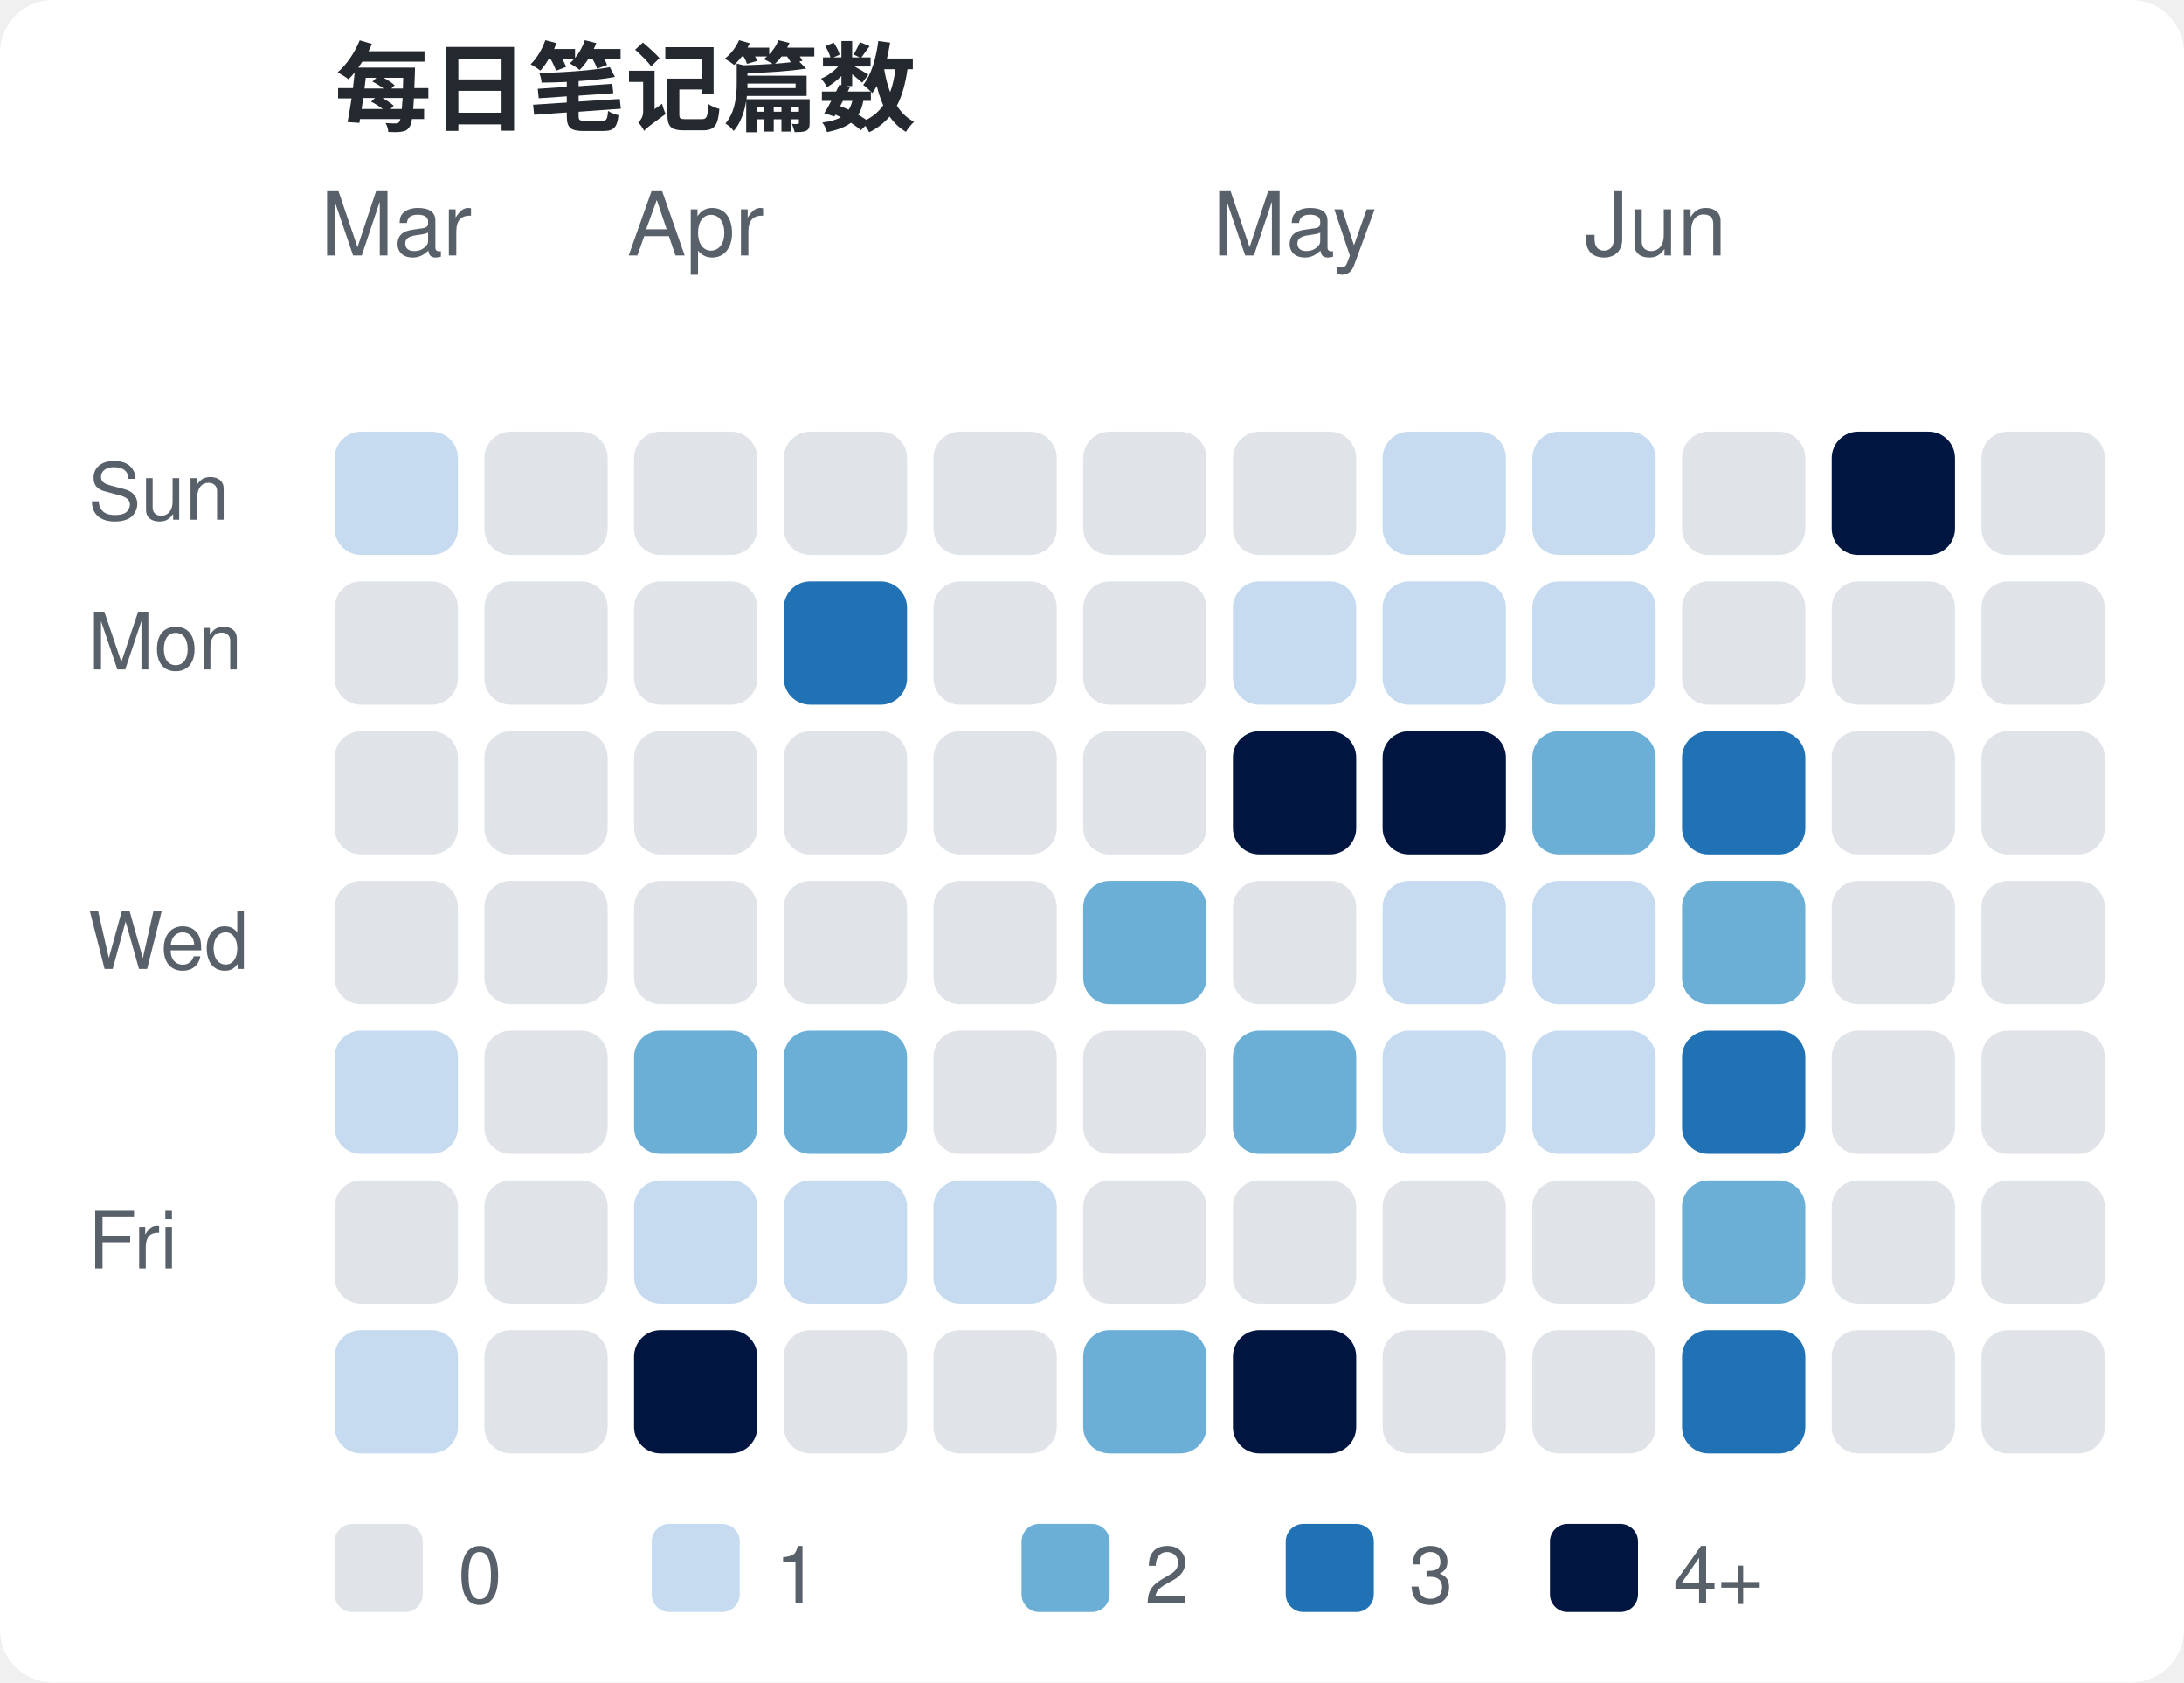
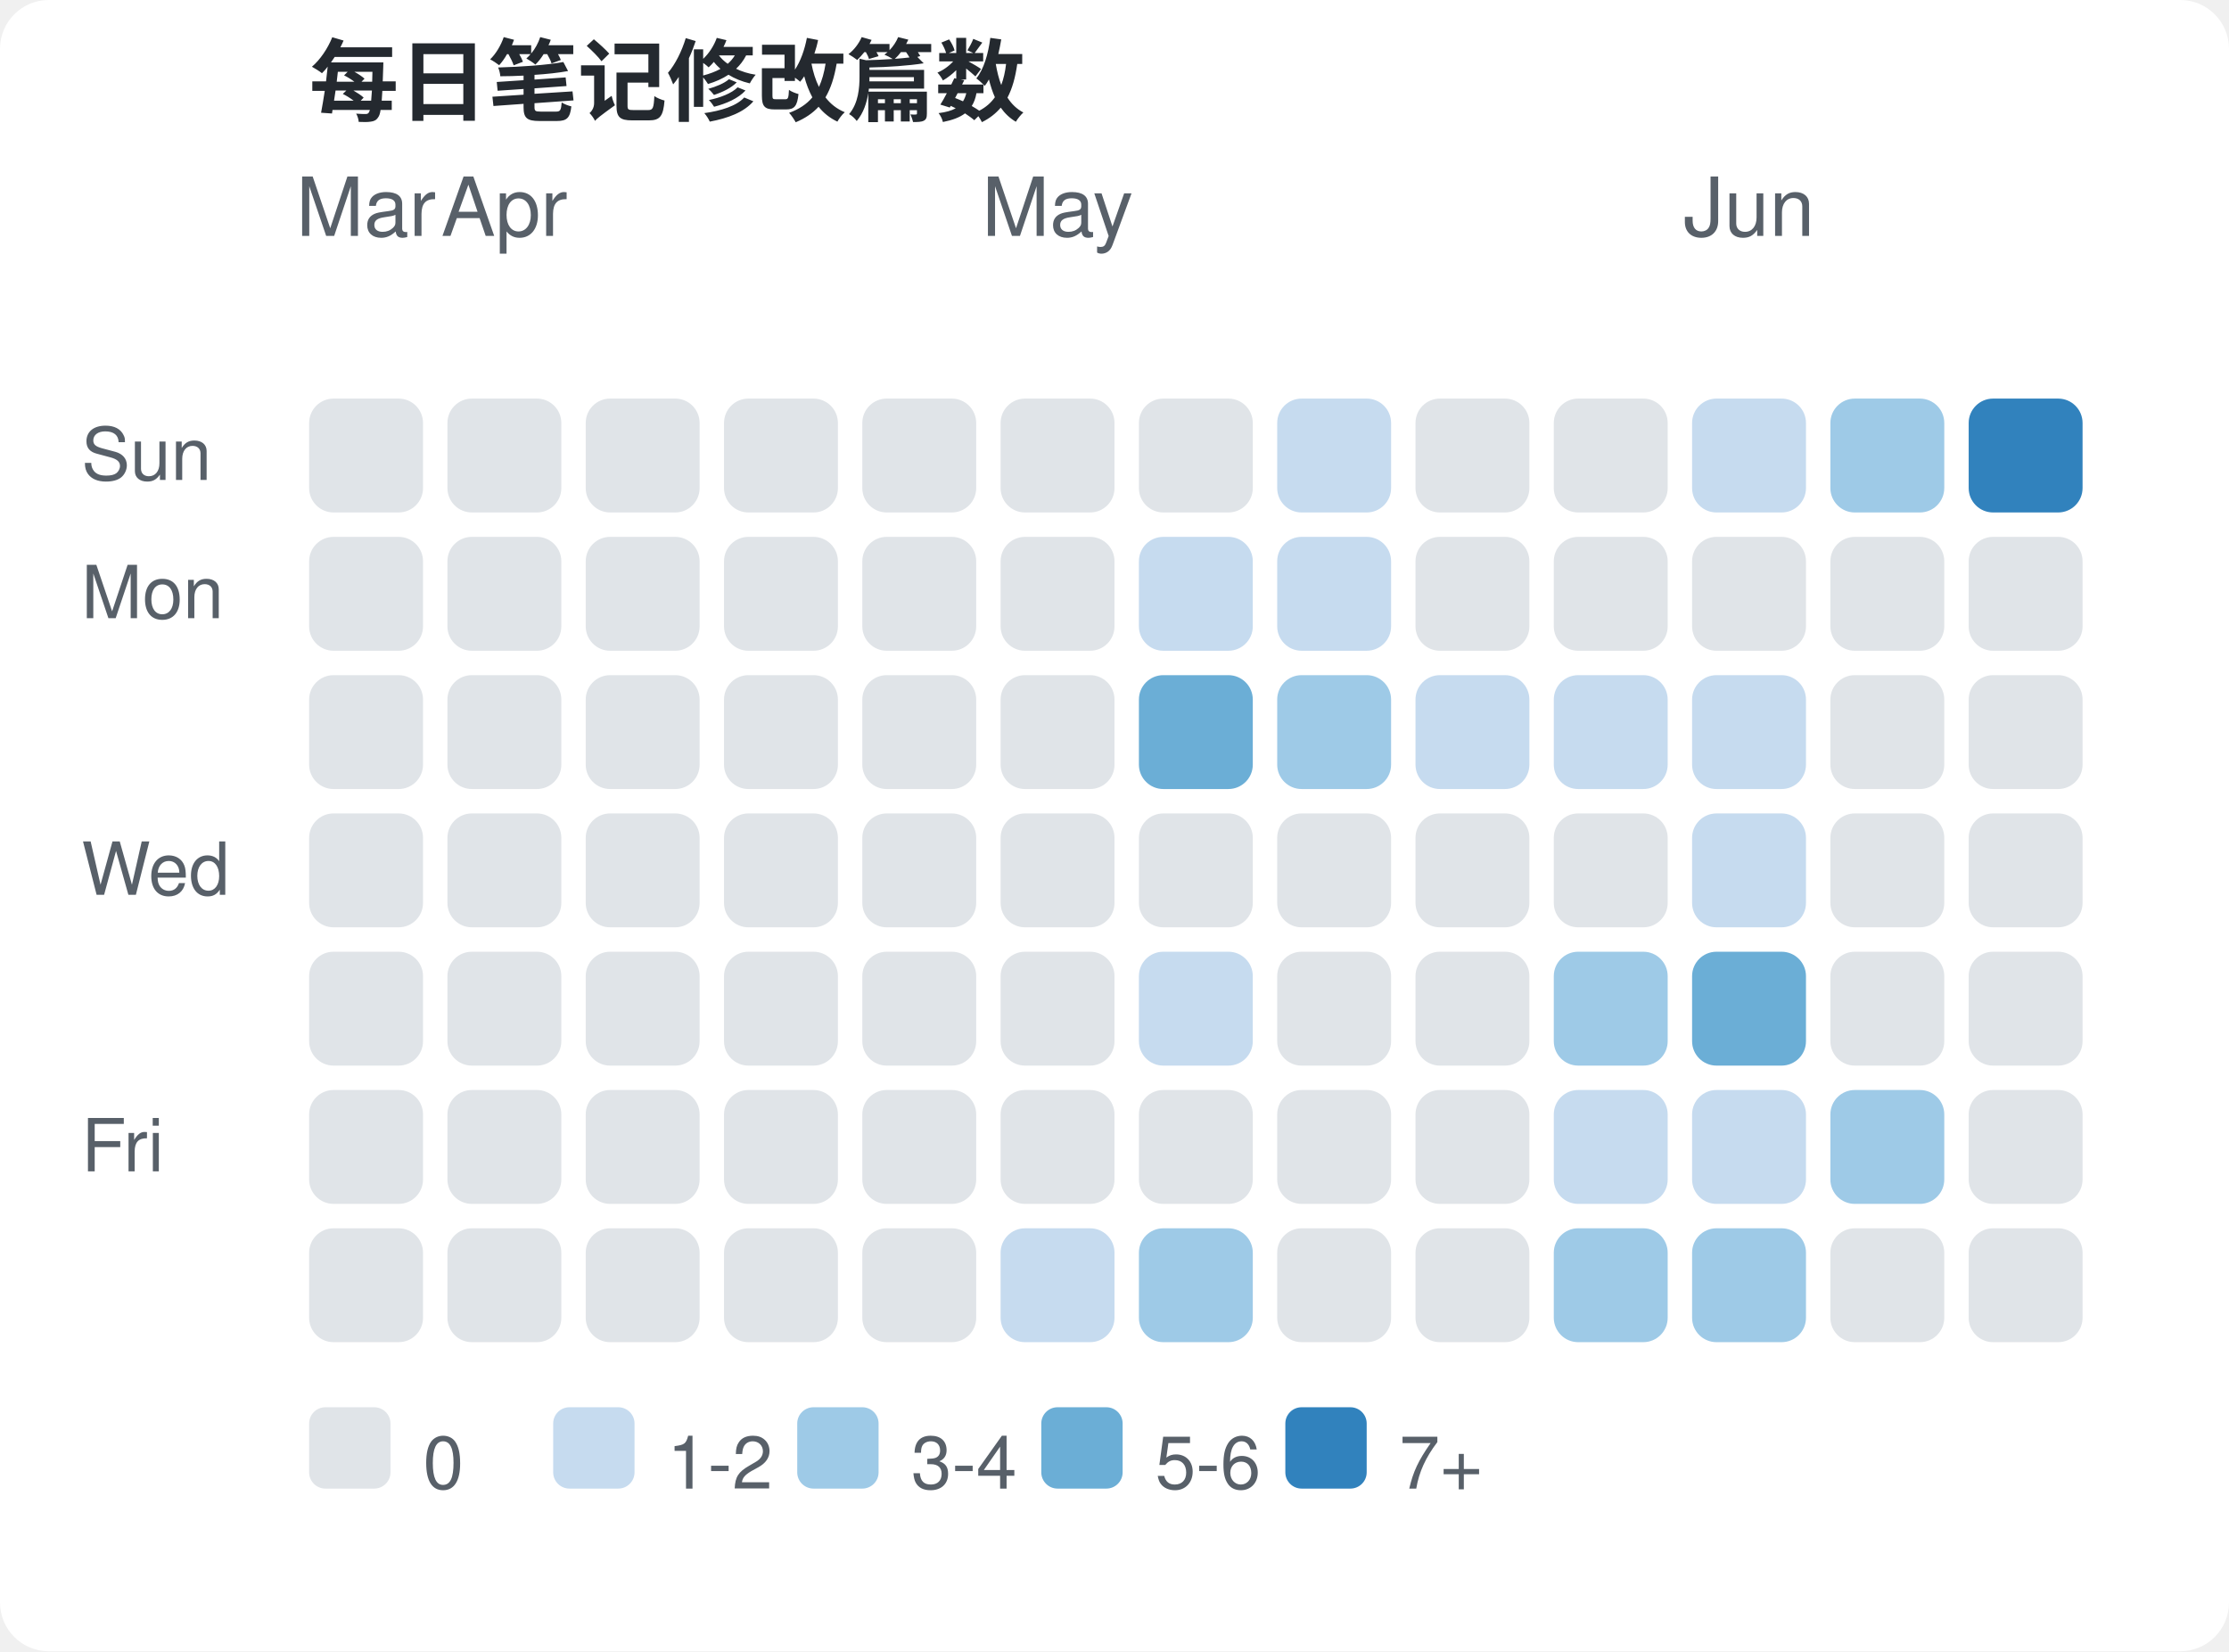
- <svg xmlns="http://www.w3.org/2000/svg" viewBox="0 0 248 191" font-family="-apple-system,BlinkMacSystemFont,Segoe UI,Helvetica,Arial,sans-serif">
-   <rect width="248" height="191" fill="white" rx="6" />
-   <text x="38" y="14" fill="#24292f" font-size="11" font-weight="bold">每日笔记篇数</text>
+ <svg xmlns="http://www.w3.org/2000/svg" viewBox="0 0 274 203" font-family="-apple-system,BlinkMacSystemFont,Segoe UI,Helvetica,Arial,sans-serif">
+   <rect width="274" height="203" fill="white" rx="6" />
+   <text x="38" y="14" fill="#24292f" font-size="11" font-weight="bold">每日笔记修改篇数</text>
  <text x="45" y="29" fill="#586069" font-size="10" text-anchor="middle">Mar</text>
-   <text x="79" y="29" fill="#586069" font-size="10" text-anchor="middle">Apr</text>
-   <text x="147" y="29" fill="#586069" font-size="10" text-anchor="middle">May</text>
-   <text x="188" y="29" fill="#586069" font-size="10" text-anchor="middle">Jun</text>
+   <text x="62" y="29" fill="#586069" font-size="10" text-anchor="middle">Apr</text>
+   <text x="130" y="29" fill="#586069" font-size="10" text-anchor="middle">May</text>
+   <text x="215" y="29" fill="#586069" font-size="10" text-anchor="middle">Jun</text>
  <text x="10" y="59" fill="#586069" font-size="9">Sun</text>
  <text x="10" y="76" fill="#586069" font-size="9">Mon</text>
  <text x="10" y="110" fill="#586069" font-size="9">Wed</text>
  <text x="10" y="144" fill="#586069" font-size="9">Fri</text>
  <g transform="translate(38,49)">
-     <rect width="14" height="14" rx="3" fill="#c6dbef" />
+     <rect width="14" height="14" rx="3" fill="#e0e4e8" />
  </g>
  <g transform="translate(38,66)">
    <rect width="14" height="14" rx="3" fill="#e0e4e8" />
  </g>
  <g transform="translate(38,83)">
    <rect width="14" height="14" rx="3" fill="#e0e4e8" />
  </g>
  <g transform="translate(38,100)">
    <rect width="14" height="14" rx="3" fill="#e0e4e8" />
  </g>
  <g transform="translate(38,117)">
-     <rect width="14" height="14" rx="3" fill="#c6dbef" />
+     <rect width="14" height="14" rx="3" fill="#e0e4e8" />
  </g>
  <g transform="translate(38,134)">
    <rect width="14" height="14" rx="3" fill="#e0e4e8" />
  </g>
  <g transform="translate(38,151)">
-     <rect width="14" height="14" rx="3" fill="#c6dbef" />
+     <rect width="14" height="14" rx="3" fill="#e0e4e8" />
  </g>
  <g transform="translate(55,49)">
    <rect width="14" height="14" rx="3" fill="#e0e4e8" />
  </g>
  <g transform="translate(55,66)">
    <rect width="14" height="14" rx="3" fill="#e0e4e8" />
  </g>
  <g transform="translate(55,83)">
    <rect width="14" height="14" rx="3" fill="#e0e4e8" />
  </g>
  <g transform="translate(55,100)">
    <rect width="14" height="14" rx="3" fill="#e0e4e8" />
  </g>
  <g transform="translate(55,117)">
    <rect width="14" height="14" rx="3" fill="#e0e4e8" />
  </g>
  <g transform="translate(55,134)">
    <rect width="14" height="14" rx="3" fill="#e0e4e8" />
  </g>
  <g transform="translate(55,151)">
    <rect width="14" height="14" rx="3" fill="#e0e4e8" />
  </g>
  <g transform="translate(72,49)">
    <rect width="14" height="14" rx="3" fill="#e0e4e8" />
  </g>
  <g transform="translate(72,66)">
    <rect width="14" height="14" rx="3" fill="#e0e4e8" />
  </g>
  <g transform="translate(72,83)">
    <rect width="14" height="14" rx="3" fill="#e0e4e8" />
  </g>
  <g transform="translate(72,100)">
    <rect width="14" height="14" rx="3" fill="#e0e4e8" />
  </g>
  <g transform="translate(72,117)">
+     <rect width="14" height="14" rx="3" fill="#e0e4e8" />
+   </g>
+   <g transform="translate(72,134)">
+     <rect width="14" height="14" rx="3" fill="#e0e4e8" />
+   </g>
+   <g transform="translate(72,151)">
+     <rect width="14" height="14" rx="3" fill="#e0e4e8" />
+   </g>
+   <g transform="translate(89,49)">
+     <rect width="14" height="14" rx="3" fill="#e0e4e8" />
+   </g>
+   <g transform="translate(89,66)">
+     <rect width="14" height="14" rx="3" fill="#e0e4e8" />
+   </g>
+   <g transform="translate(89,83)">
+     <rect width="14" height="14" rx="3" fill="#e0e4e8" />
+   </g>
+   <g transform="translate(89,100)">
+     <rect width="14" height="14" rx="3" fill="#e0e4e8" />
+   </g>
+   <g transform="translate(89,117)">
+     <rect width="14" height="14" rx="3" fill="#e0e4e8" />
+   </g>
+   <g transform="translate(89,134)">
+     <rect width="14" height="14" rx="3" fill="#e0e4e8" />
+   </g>
+   <g transform="translate(89,151)">
+     <rect width="14" height="14" rx="3" fill="#e0e4e8" />
+   </g>
+   <g transform="translate(106,49)">
+     <rect width="14" height="14" rx="3" fill="#e0e4e8" />
+   </g>
+   <g transform="translate(106,66)">
+     <rect width="14" height="14" rx="3" fill="#e0e4e8" />
+   </g>
+   <g transform="translate(106,83)">
+     <rect width="14" height="14" rx="3" fill="#e0e4e8" />
+   </g>
+   <g transform="translate(106,100)">
+     <rect width="14" height="14" rx="3" fill="#e0e4e8" />
+   </g>
+   <g transform="translate(106,117)">
+     <rect width="14" height="14" rx="3" fill="#e0e4e8" />
+   </g>
+   <g transform="translate(106,134)">
+     <rect width="14" height="14" rx="3" fill="#e0e4e8" />
+   </g>
+   <g transform="translate(106,151)">
+     <rect width="14" height="14" rx="3" fill="#e0e4e8" />
+   </g>
+   <g transform="translate(123,49)">
+     <rect width="14" height="14" rx="3" fill="#e0e4e8" />
+   </g>
+   <g transform="translate(123,66)">
+     <rect width="14" height="14" rx="3" fill="#e0e4e8" />
+   </g>
+   <g transform="translate(123,83)">
+     <rect width="14" height="14" rx="3" fill="#e0e4e8" />
+   </g>
+   <g transform="translate(123,100)">
+     <rect width="14" height="14" rx="3" fill="#e0e4e8" />
+   </g>
+   <g transform="translate(123,117)">
+     <rect width="14" height="14" rx="3" fill="#e0e4e8" />
+   </g>
+   <g transform="translate(123,134)">
+     <rect width="14" height="14" rx="3" fill="#e0e4e8" />
+   </g>
+   <g transform="translate(123,151)">
+     <rect width="14" height="14" rx="3" fill="#c6dbef" />
+   </g>
+   <g transform="translate(140,49)">
+     <rect width="14" height="14" rx="3" fill="#e0e4e8" />
+   </g>
+   <g transform="translate(140,66)">
+     <rect width="14" height="14" rx="3" fill="#c6dbef" />
+   </g>
+   <g transform="translate(140,83)">
    <rect width="14" height="14" rx="3" fill="#6baed6" />
  </g>
-   <g transform="translate(72,134)">
-     <rect width="14" height="14" rx="3" fill="#c6dbef" />
-   </g>
-   <g transform="translate(72,151)">
-     <rect width="14" height="14" rx="3" fill="#001540" />
-   </g>
-   <g transform="translate(89,49)">
-     <rect width="14" height="14" rx="3" fill="#e0e4e8" />
-   </g>
-   <g transform="translate(89,66)">
-     <rect width="14" height="14" rx="3" fill="#2171b5" />
-   </g>
-   <g transform="translate(89,83)">
-     <rect width="14" height="14" rx="3" fill="#e0e4e8" />
-   </g>
-   <g transform="translate(89,100)">
-     <rect width="14" height="14" rx="3" fill="#e0e4e8" />
-   </g>
-   <g transform="translate(89,117)">
+   <g transform="translate(140,100)">
+     <rect width="14" height="14" rx="3" fill="#e0e4e8" />
+   </g>
+   <g transform="translate(140,117)">
+     <rect width="14" height="14" rx="3" fill="#c6dbef" />
+   </g>
+   <g transform="translate(140,134)">
+     <rect width="14" height="14" rx="3" fill="#e0e4e8" />
+   </g>
+   <g transform="translate(140,151)">
+     <rect width="14" height="14" rx="3" fill="#9ecae7" />
+   </g>
+   <g transform="translate(157,49)">
+     <rect width="14" height="14" rx="3" fill="#c6dbef" />
+   </g>
+   <g transform="translate(157,66)">
+     <rect width="14" height="14" rx="3" fill="#c6dbef" />
+   </g>
+   <g transform="translate(157,83)">
+     <rect width="14" height="14" rx="3" fill="#9ecae7" />
+   </g>
+   <g transform="translate(157,100)">
+     <rect width="14" height="14" rx="3" fill="#e0e4e8" />
+   </g>
+   <g transform="translate(157,117)">
+     <rect width="14" height="14" rx="3" fill="#e0e4e8" />
+   </g>
+   <g transform="translate(157,134)">
+     <rect width="14" height="14" rx="3" fill="#e0e4e8" />
+   </g>
+   <g transform="translate(157,151)">
+     <rect width="14" height="14" rx="3" fill="#e0e4e8" />
+   </g>
+   <g transform="translate(174,49)">
+     <rect width="14" height="14" rx="3" fill="#e0e4e8" />
+   </g>
+   <g transform="translate(174,66)">
+     <rect width="14" height="14" rx="3" fill="#e0e4e8" />
+   </g>
+   <g transform="translate(174,83)">
+     <rect width="14" height="14" rx="3" fill="#c6dbef" />
+   </g>
+   <g transform="translate(174,100)">
+     <rect width="14" height="14" rx="3" fill="#e0e4e8" />
+   </g>
+   <g transform="translate(174,117)">
+     <rect width="14" height="14" rx="3" fill="#e0e4e8" />
+   </g>
+   <g transform="translate(174,134)">
+     <rect width="14" height="14" rx="3" fill="#e0e4e8" />
+   </g>
+   <g transform="translate(174,151)">
+     <rect width="14" height="14" rx="3" fill="#e0e4e8" />
+   </g>
+   <g transform="translate(191,49)">
+     <rect width="14" height="14" rx="3" fill="#e0e4e8" />
+   </g>
+   <g transform="translate(191,66)">
+     <rect width="14" height="14" rx="3" fill="#e0e4e8" />
+   </g>
+   <g transform="translate(191,83)">
+     <rect width="14" height="14" rx="3" fill="#c6dbef" />
+   </g>
+   <g transform="translate(191,100)">
+     <rect width="14" height="14" rx="3" fill="#e0e4e8" />
+   </g>
+   <g transform="translate(191,117)">
+     <rect width="14" height="14" rx="3" fill="#9ecae7" />
+   </g>
+   <g transform="translate(191,134)">
+     <rect width="14" height="14" rx="3" fill="#c6dbef" />
+   </g>
+   <g transform="translate(191,151)">
+     <rect width="14" height="14" rx="3" fill="#9ecae7" />
+   </g>
+   <g transform="translate(208,49)">
+     <rect width="14" height="14" rx="3" fill="#c6dbef" />
+   </g>
+   <g transform="translate(208,66)">
+     <rect width="14" height="14" rx="3" fill="#e0e4e8" />
+   </g>
+   <g transform="translate(208,83)">
+     <rect width="14" height="14" rx="3" fill="#c6dbef" />
+   </g>
+   <g transform="translate(208,100)">
+     <rect width="14" height="14" rx="3" fill="#c6dbef" />
+   </g>
+   <g transform="translate(208,117)">
    <rect width="14" height="14" rx="3" fill="#6baed6" />
  </g>
-   <g transform="translate(89,134)">
-     <rect width="14" height="14" rx="3" fill="#c6dbef" />
-   </g>
-   <g transform="translate(89,151)">
-     <rect width="14" height="14" rx="3" fill="#e0e4e8" />
-   </g>
-   <g transform="translate(106,49)">
-     <rect width="14" height="14" rx="3" fill="#e0e4e8" />
-   </g>
-   <g transform="translate(106,66)">
-     <rect width="14" height="14" rx="3" fill="#e0e4e8" />
-   </g>
-   <g transform="translate(106,83)">
-     <rect width="14" height="14" rx="3" fill="#e0e4e8" />
-   </g>
-   <g transform="translate(106,100)">
-     <rect width="14" height="14" rx="3" fill="#e0e4e8" />
-   </g>
-   <g transform="translate(106,117)">
-     <rect width="14" height="14" rx="3" fill="#e0e4e8" />
-   </g>
-   <g transform="translate(106,134)">
-     <rect width="14" height="14" rx="3" fill="#c6dbef" />
-   </g>
-   <g transform="translate(106,151)">
-     <rect width="14" height="14" rx="3" fill="#e0e4e8" />
-   </g>
-   <g transform="translate(123,49)">
-     <rect width="14" height="14" rx="3" fill="#e0e4e8" />
-   </g>
-   <g transform="translate(123,66)">
-     <rect width="14" height="14" rx="3" fill="#e0e4e8" />
-   </g>
-   <g transform="translate(123,83)">
-     <rect width="14" height="14" rx="3" fill="#e0e4e8" />
-   </g>
-   <g transform="translate(123,100)">
-     <rect width="14" height="14" rx="3" fill="#6baed6" />
-   </g>
-   <g transform="translate(123,117)">
-     <rect width="14" height="14" rx="3" fill="#e0e4e8" />
-   </g>
-   <g transform="translate(123,134)">
-     <rect width="14" height="14" rx="3" fill="#e0e4e8" />
-   </g>
-   <g transform="translate(123,151)">
-     <rect width="14" height="14" rx="3" fill="#6baed6" />
-   </g>
-   <g transform="translate(140,49)">
-     <rect width="14" height="14" rx="3" fill="#e0e4e8" />
-   </g>
-   <g transform="translate(140,66)">
-     <rect width="14" height="14" rx="3" fill="#c6dbef" />
-   </g>
-   <g transform="translate(140,83)">
-     <rect width="14" height="14" rx="3" fill="#001540" />
-   </g>
-   <g transform="translate(140,100)">
-     <rect width="14" height="14" rx="3" fill="#e0e4e8" />
-   </g>
-   <g transform="translate(140,117)">
-     <rect width="14" height="14" rx="3" fill="#6baed6" />
-   </g>
-   <g transform="translate(140,134)">
-     <rect width="14" height="14" rx="3" fill="#e0e4e8" />
-   </g>
-   <g transform="translate(140,151)">
-     <rect width="14" height="14" rx="3" fill="#001540" />
-   </g>
-   <g transform="translate(157,49)">
-     <rect width="14" height="14" rx="3" fill="#c6dbef" />
-   </g>
-   <g transform="translate(157,66)">
-     <rect width="14" height="14" rx="3" fill="#c6dbef" />
-   </g>
-   <g transform="translate(157,83)">
-     <rect width="14" height="14" rx="3" fill="#001540" />
-   </g>
-   <g transform="translate(157,100)">
-     <rect width="14" height="14" rx="3" fill="#c6dbef" />
-   </g>
-   <g transform="translate(157,117)">
-     <rect width="14" height="14" rx="3" fill="#c6dbef" />
-   </g>
-   <g transform="translate(157,134)">
-     <rect width="14" height="14" rx="3" fill="#e0e4e8" />
-   </g>
-   <g transform="translate(157,151)">
-     <rect width="14" height="14" rx="3" fill="#e0e4e8" />
-   </g>
-   <g transform="translate(174,49)">
-     <rect width="14" height="14" rx="3" fill="#c6dbef" />
-   </g>
-   <g transform="translate(174,66)">
-     <rect width="14" height="14" rx="3" fill="#c6dbef" />
-   </g>
-   <g transform="translate(174,83)">
-     <rect width="14" height="14" rx="3" fill="#6baed6" />
-   </g>
-   <g transform="translate(174,100)">
-     <rect width="14" height="14" rx="3" fill="#c6dbef" />
-   </g>
-   <g transform="translate(174,117)">
-     <rect width="14" height="14" rx="3" fill="#c6dbef" />
-   </g>
-   <g transform="translate(174,134)">
-     <rect width="14" height="14" rx="3" fill="#e0e4e8" />
-   </g>
-   <g transform="translate(174,151)">
-     <rect width="14" height="14" rx="3" fill="#e0e4e8" />
-   </g>
-   <g transform="translate(191,49)">
-     <rect width="14" height="14" rx="3" fill="#e0e4e8" />
-   </g>
-   <g transform="translate(191,66)">
-     <rect width="14" height="14" rx="3" fill="#e0e4e8" />
-   </g>
-   <g transform="translate(191,83)">
-     <rect width="14" height="14" rx="3" fill="#2171b5" />
-   </g>
-   <g transform="translate(191,100)">
-     <rect width="14" height="14" rx="3" fill="#6baed6" />
-   </g>
-   <g transform="translate(191,117)">
-     <rect width="14" height="14" rx="3" fill="#2171b5" />
-   </g>
-   <g transform="translate(191,134)">
-     <rect width="14" height="14" rx="3" fill="#6baed6" />
-   </g>
-   <g transform="translate(191,151)">
-     <rect width="14" height="14" rx="3" fill="#2171b5" />
-   </g>
-   <g transform="translate(208,49)">
-     <rect width="14" height="14" rx="3" fill="#001540" />
-   </g>
-   <g transform="translate(208,66)">
-     <rect width="14" height="14" rx="3" fill="#e0e4e8" />
-   </g>
-   <g transform="translate(208,83)">
-     <rect width="14" height="14" rx="3" fill="#e0e4e8" />
-   </g>
-   <g transform="translate(208,100)">
-     <rect width="14" height="14" rx="3" fill="#e0e4e8" />
-   </g>
-   <g transform="translate(208,117)">
-     <rect width="14" height="14" rx="3" fill="#e0e4e8" />
-   </g>
  <g transform="translate(208,134)">
-     <rect width="14" height="14" rx="3" fill="#e0e4e8" />
+     <rect width="14" height="14" rx="3" fill="#c6dbef" />
  </g>
  <g transform="translate(208,151)">
-     <rect width="14" height="14" rx="3" fill="#e0e4e8" />
+     <rect width="14" height="14" rx="3" fill="#9ecae7" />
  </g>
  <g transform="translate(225,49)">
-     <rect width="14" height="14" rx="3" fill="#e0e4e8" />
+     <rect width="14" height="14" rx="3" fill="#9ecae7" />
  </g>
  <g transform="translate(225,66)">
    <rect width="14" height="14" rx="3" fill="#e0e4e8" />
  </g>
  <g transform="translate(225,83)">
    <rect width="14" height="14" rx="3" fill="#e0e4e8" />
  </g>
  <g transform="translate(225,100)">
    <rect width="14" height="14" rx="3" fill="#e0e4e8" />
  </g>
  <g transform="translate(225,117)">
    <rect width="14" height="14" rx="3" fill="#e0e4e8" />
  </g>
  <g transform="translate(225,134)">
-     <rect width="14" height="14" rx="3" fill="#e0e4e8" />
+     <rect width="14" height="14" rx="3" fill="#9ecae7" />
  </g>
  <g transform="translate(225,151)">
    <rect width="14" height="14" rx="3" fill="#e0e4e8" />
  </g>
+   <g transform="translate(242,49)">
+     <rect width="14" height="14" rx="3" fill="#3182bd" />
+   </g>
+   <g transform="translate(242,66)">
+     <rect width="14" height="14" rx="3" fill="#e0e4e8" />
+   </g>
+   <g transform="translate(242,83)">
+     <rect width="14" height="14" rx="3" fill="#e0e4e8" />
+   </g>
+   <g transform="translate(242,100)">
+     <rect width="14" height="14" rx="3" fill="#e0e4e8" />
+   </g>
+   <g transform="translate(242,117)">
+     <rect width="14" height="14" rx="3" fill="#e0e4e8" />
+   </g>
+   <g transform="translate(242,134)">
+     <rect width="14" height="14" rx="3" fill="#e0e4e8" />
+   </g>
+   <g transform="translate(242,151)">
+     <rect width="14" height="14" rx="3" fill="#e0e4e8" />
+   </g>
  <rect x="38" y="173" width="10" height="10" rx="2" fill="#e0e4e8" />
-   <text x="52" y="182" fill="#586069" font-size="9">0</text>
-   <rect x="74" y="173" width="10" height="10" rx="2" fill="#c6dbef" />
-   <text x="88" y="182" fill="#586069" font-size="9">1</text>
-   <rect x="116" y="173" width="10" height="10" rx="2" fill="#6baed6" />
-   <text x="130" y="182" fill="#586069" font-size="9">2</text>
-   <rect x="146" y="173" width="10" height="10" rx="2" fill="#2171b5" />
-   <text x="160" y="182" fill="#586069" font-size="9">3</text>
-   <rect x="176" y="173" width="10" height="10" rx="2" fill="#001540" />
-   <text x="190" y="182" fill="#586069" font-size="9">4+</text>
+   <text x="52" y="183" fill="#586069" font-size="9">0</text>
+   <rect x="68" y="173" width="10" height="10" rx="2" fill="#c6dbef" />
+   <text x="82" y="183" fill="#586069" font-size="9">1-2</text>
+   <rect x="98" y="173" width="10" height="10" rx="2" fill="#9ecae7" />
+   <text x="112" y="183" fill="#586069" font-size="9">3-4</text>
+   <rect x="128" y="173" width="10" height="10" rx="2" fill="#6baed6" />
+   <text x="142" y="183" fill="#586069" font-size="9">5-6</text>
+   <rect x="158" y="173" width="10" height="10" rx="2" fill="#3182bd" />
+   <text x="172" y="183" fill="#586069" font-size="9">7+</text>
</svg>
